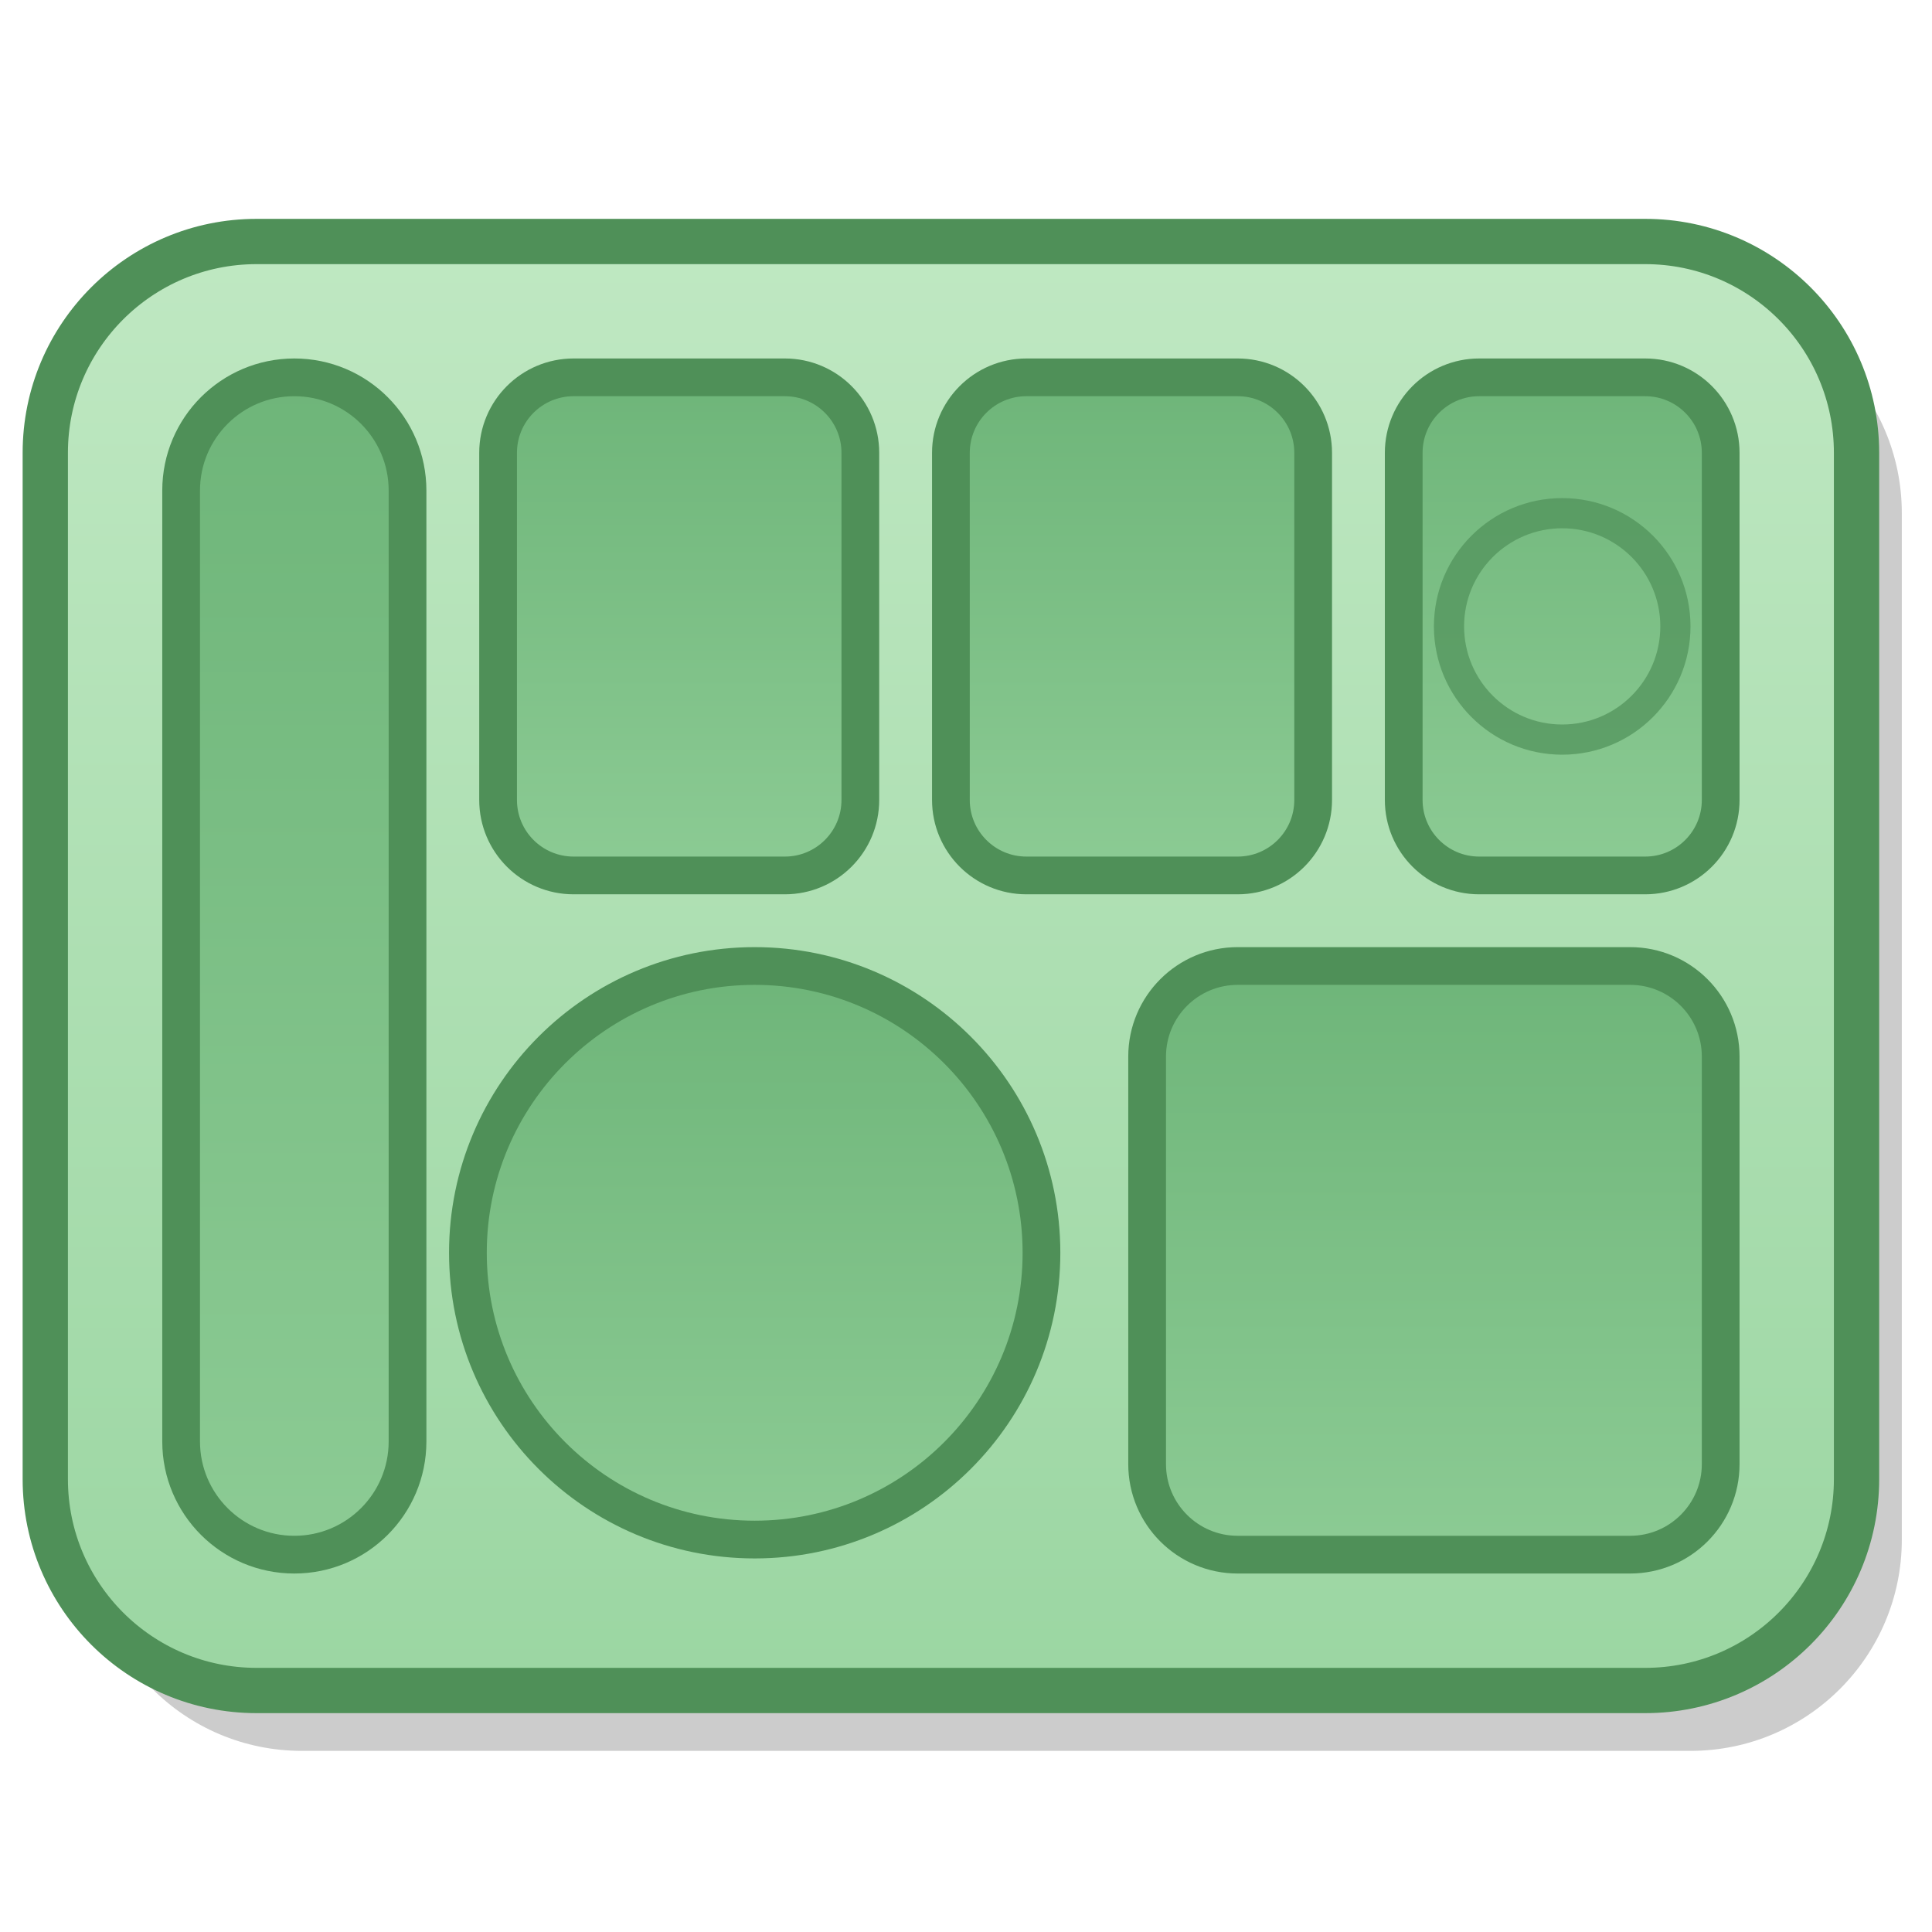
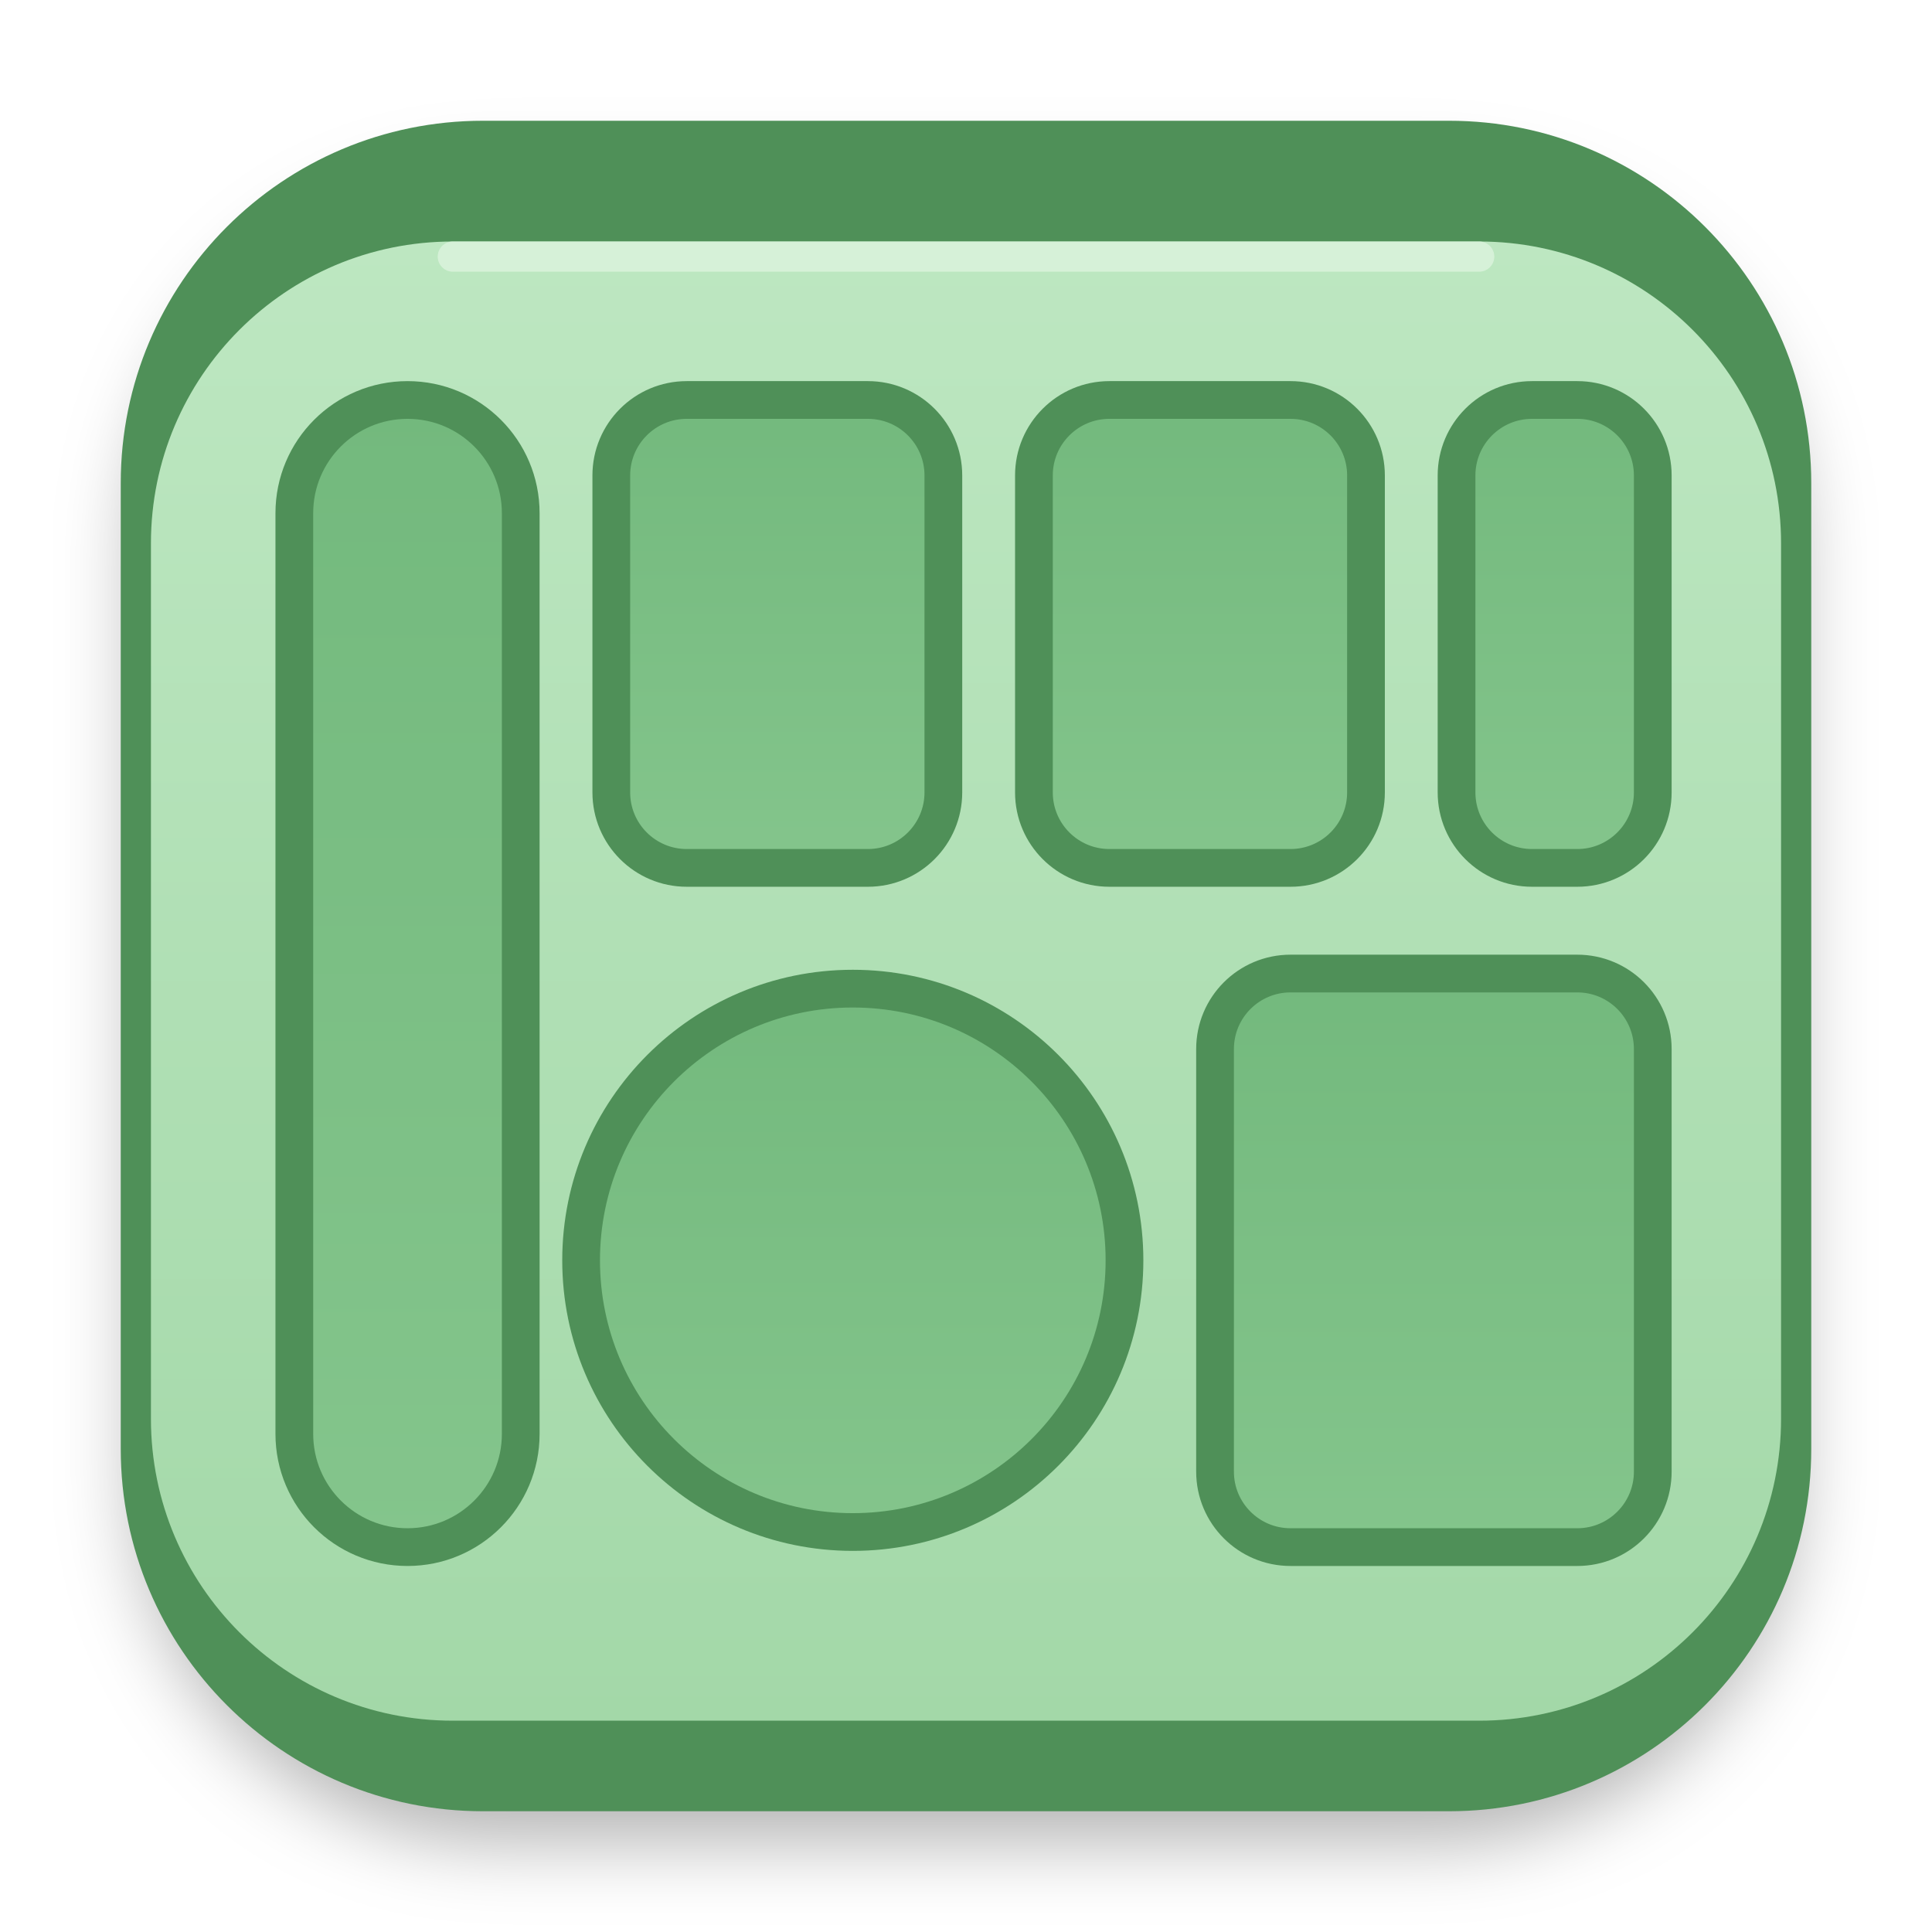
<svg xmlns="http://www.w3.org/2000/svg" width="128" height="128" viewBox="0 0 128 128">
  <defs>
+     <filter id="shadow" x="-20%" y="-20%" width="140%" height="140%">
+       <feGaussianBlur stdDeviation="2.5" />
+     </filter>
    <linearGradient id="tray" x1="0" y1="0" x2="0" y2="1">
-       <stop offset="0" stop-color="#bfe8c2" />
-       <stop offset="1" stop-color="#9bd6a2" />
+       <stop offset="0" stop-color="#bde7c1" />
+       <stop offset="1" stop-color="#a3d8a8" />
    </linearGradient>
    <linearGradient id="well" x1="0" y1="0" x2="0" y2="1">
-       <stop offset="0" stop-color="#6eb579" />
-       <stop offset="1" stop-color="#8ccb94" />
+       <stop offset="0" stop-color="#73b97d" />
+       <stop offset="1" stop-color="#84c58c" />
    </linearGradient>
  </defs>
-   <rect x="6" y="20" width="120" height="96" rx="14" fill="#000" opacity="0.2" />
-   <rect x="3" y="16" width="120" height="96" rx="14" fill="url(#tray)" stroke="#4f9058" stroke-width="3" />
+   <rect x="9" y="12" width="110" height="110" rx="24" fill="#000" opacity="0.3" filter="url(#shadow)" />
+   <rect x="8" y="8" width="112" height="112" rx="24" fill="#4f9058" />
+   <rect x="10" y="16" width="108" height="98" rx="20" fill="url(#tray)" />
+   <path d="M 30 17 h 68" stroke="#d6f1d8" stroke-width="2" stroke-linecap="round" />
  <g fill="url(#well)" stroke="#4f9058" stroke-width="2.5">
-     <rect x="12" y="25" width="15" height="78" rx="7.5" />
-     <rect x="33" y="25" width="24" height="33" rx="5" />
-     <rect x="63" y="25" width="24" height="33" rx="5" />
-     <rect x="93" y="25" width="21" height="33" rx="5" />
-     <circle cx="50" cy="83" r="19" />
-     <rect x="76" y="64" width="38" height="39" rx="6" />
+     <rect x="19.5" y="26.5" width="15" height="76" rx="7.5" />
+     <rect x="40.5" y="26.5" width="22" height="31" rx="5" />
+     <rect x="68.5" y="26.5" width="22" height="31" rx="5" />
+     <rect x="96.5" y="26.5" width="13" height="31" rx="5" />
+     <circle cx="56.5" cy="83.5" r="18" />
+     <rect x="80.5" y="64.5" width="29" height="38" rx="5" />
  </g>
-   <circle cx="103.5" cy="41.5" r="7.5" fill="none" stroke="#4f9058" stroke-width="2" opacity="0.7" />
</svg>
